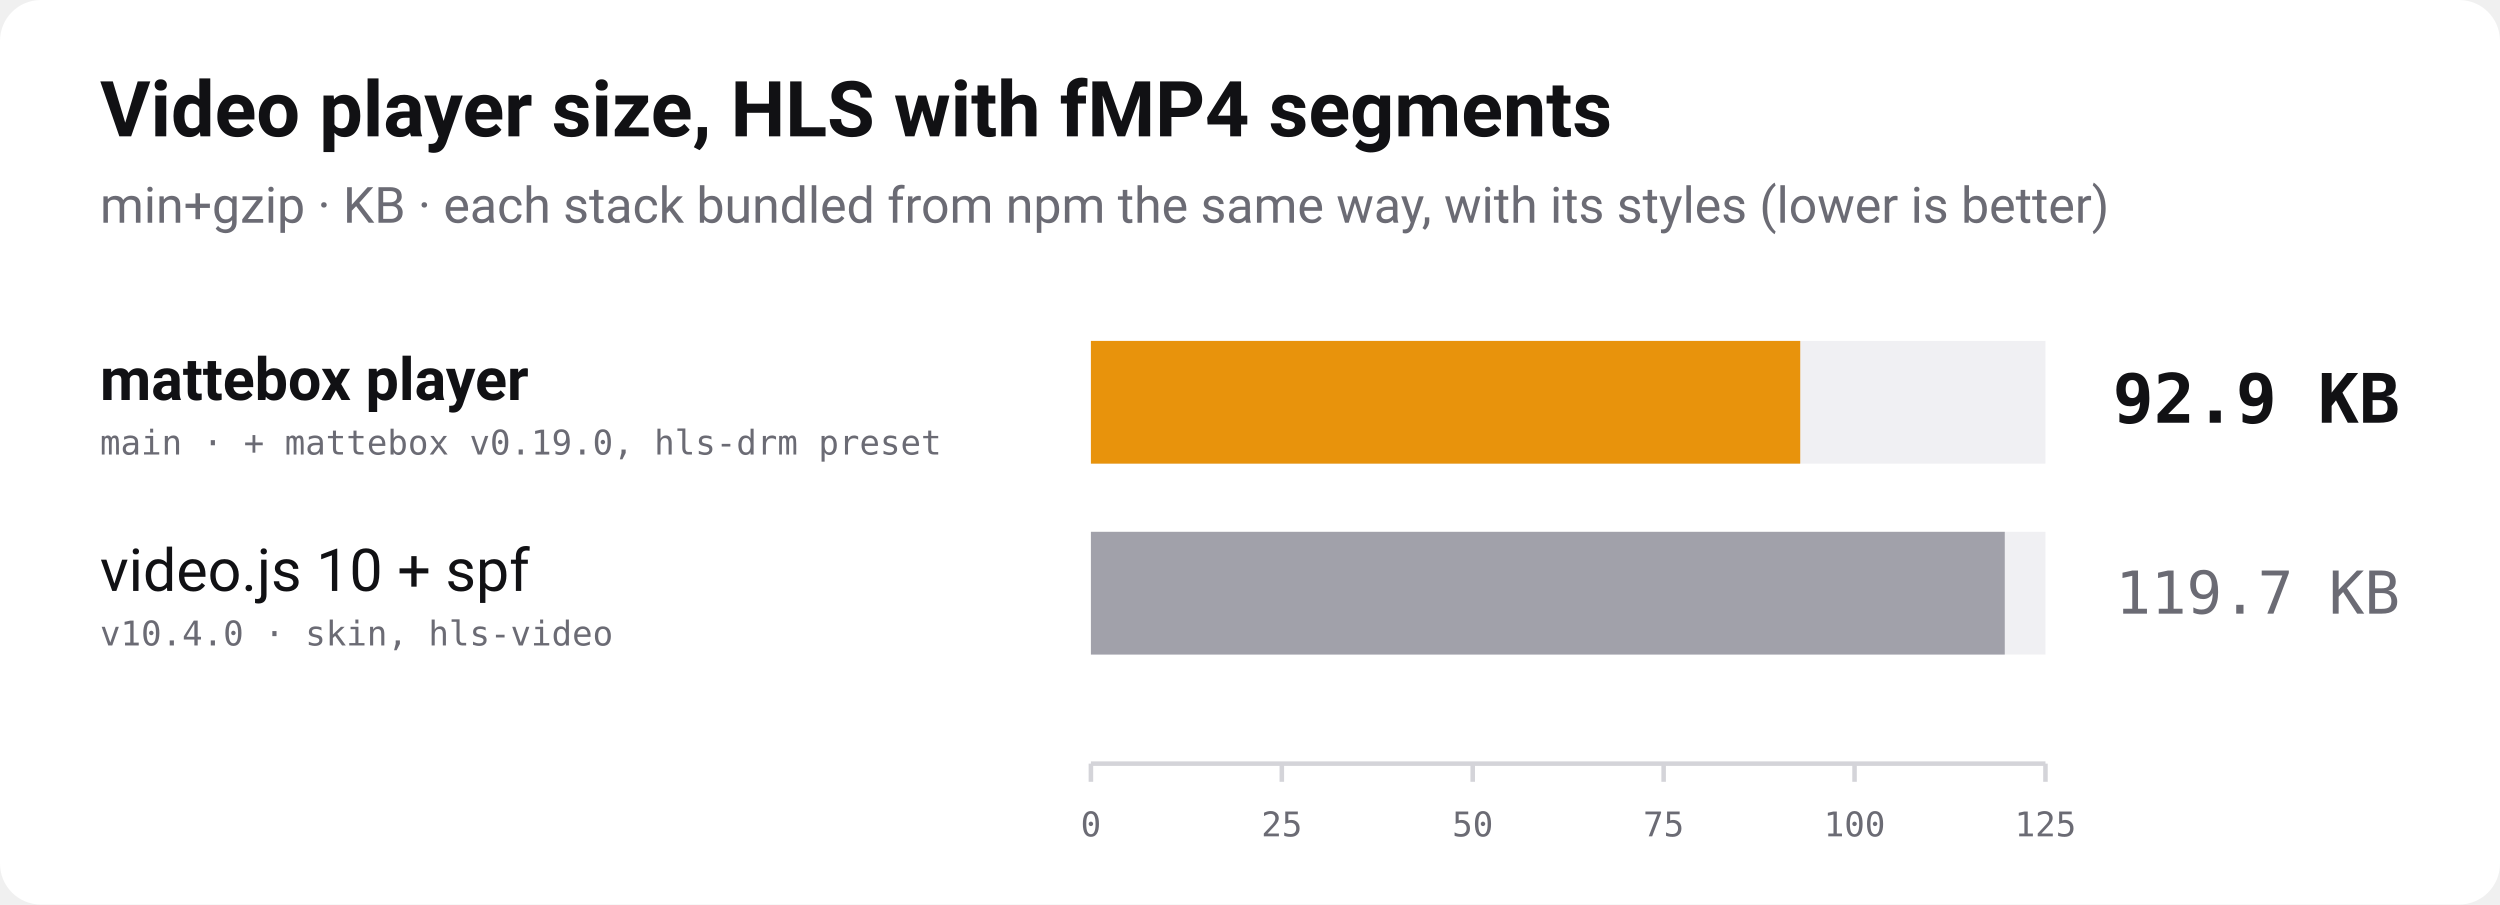
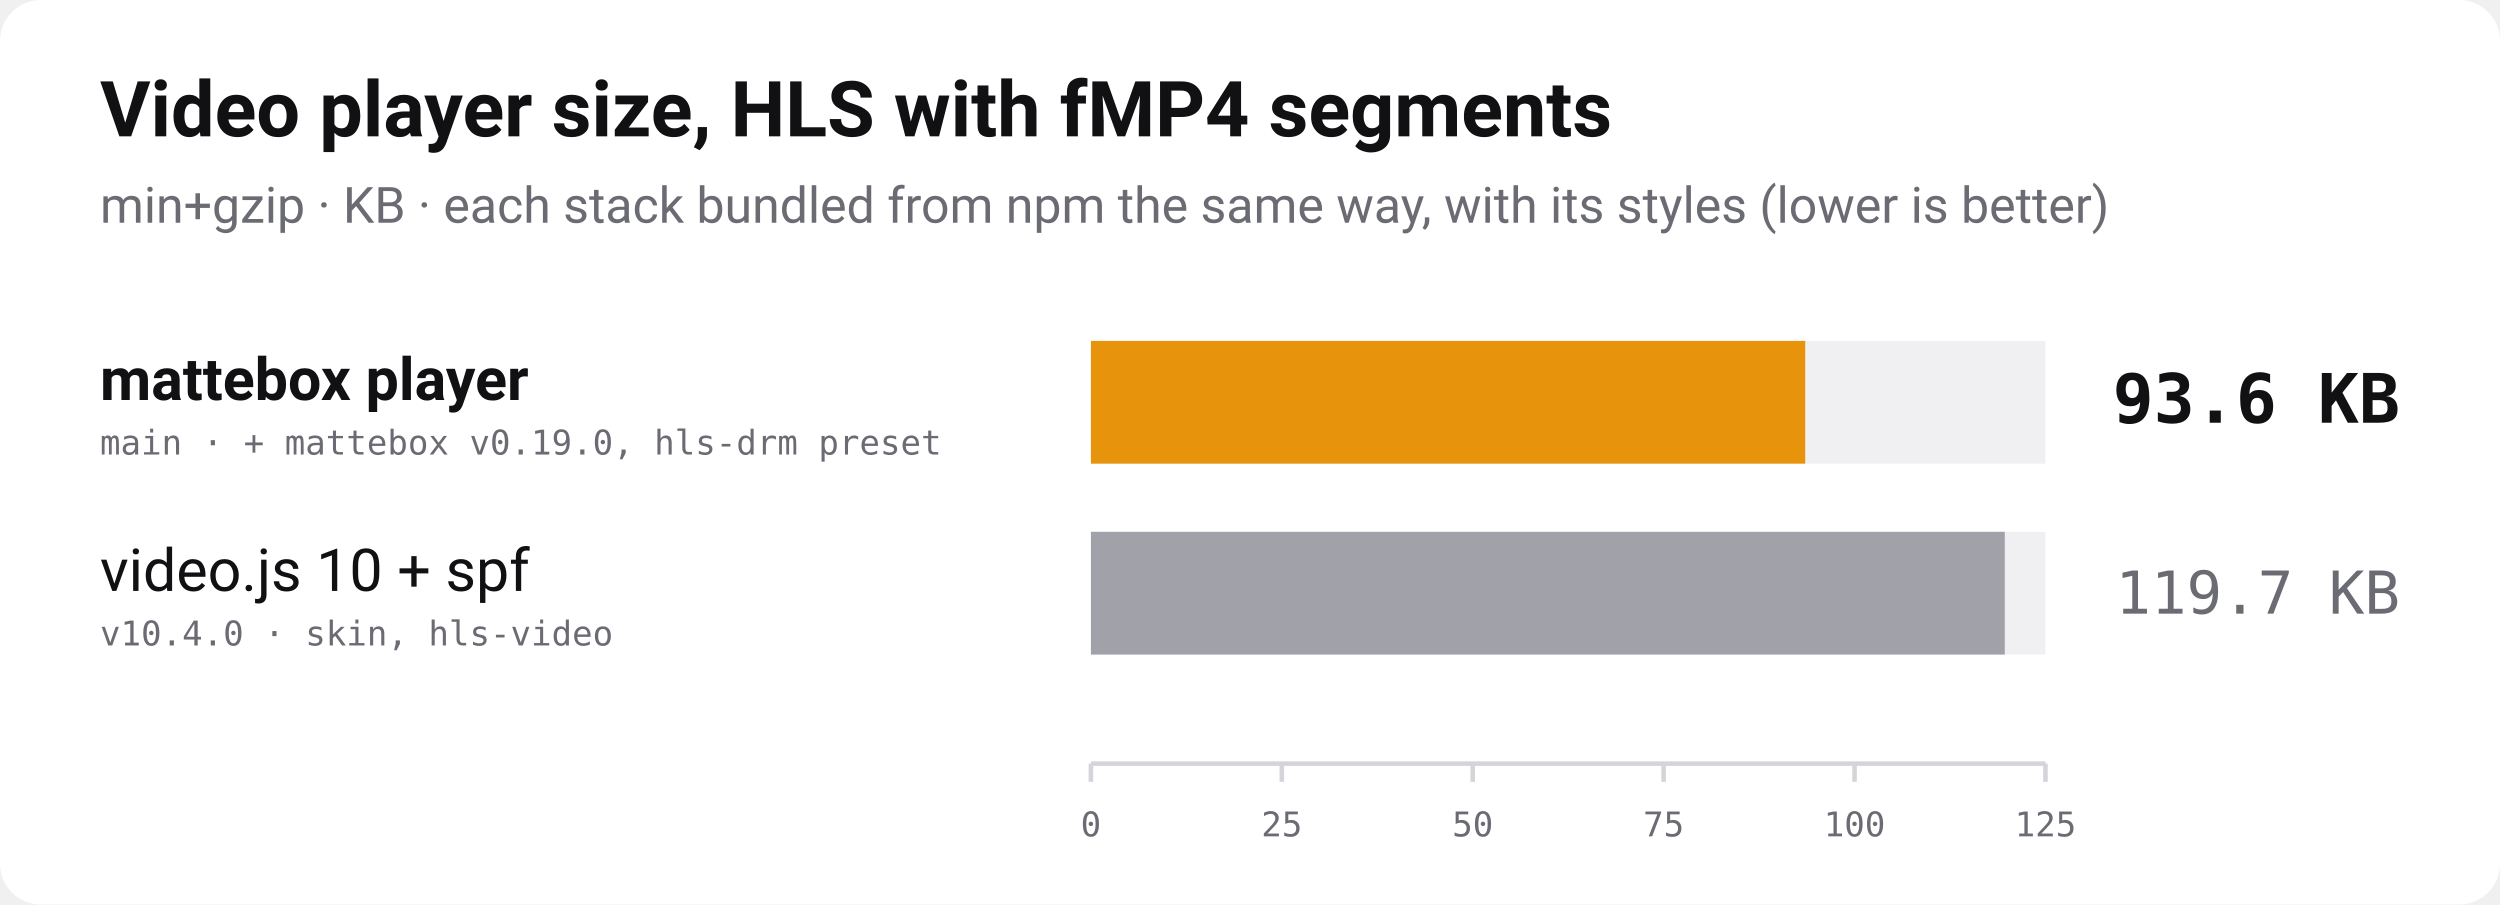
<svg xmlns="http://www.w3.org/2000/svg" width="1100" height="398" viewBox="0 0 1100 398" role="img" aria-label="Bundle size of video players with HLS playback of fMP4 segments, min+gzip, lower is better">
  <rect width="1100" height="398" rx="18" fill="#ffffff" />
  <text x="44" y="60" font-family="-apple-system, 'Segoe UI', Roboto, Helvetica, Arial, sans-serif" font-size="34" font-weight="700" fill="#111114">Video player size, HLS with fMP4 segments</text>
  <text x="44" y="98" font-family="-apple-system, 'Segoe UI', Roboto, Helvetica, Arial, sans-serif" font-size="22" fill="#6b6b74">min+gzip · KB · each stack bundled from npm the same way, with its styles (lower is better)</text>
  <text x="44" y="176" font-family="-apple-system, 'Segoe UI', Roboto, Helvetica, Arial, sans-serif" font-size="26" font-weight="700" fill="#111114">mattebox player</text>
  <text x="44" y="200" font-family="ui-monospace, 'SF Mono', Menlo, Consolas, monospace" font-size="15" fill="#6b6b74">main · + mattebox v0.19.0, hls-drm preset</text>
  <rect x="480" y="150" width="420" height="54" fill="#f0f0f3" />
-   <rect x="480" y="150" width="312.1" height="54" fill="#e8930c" />
-   <text x="1056" y="186" text-anchor="end" font-family="ui-monospace, 'SF Mono', Menlo, Consolas, monospace" font-size="30" font-weight="700" fill="#111114">92.9 KB</text>
+   <rect x="480" y="150" width="314.3" height="54" fill="#e8930c" />
+   <text x="1056" y="186" text-anchor="end" font-family="ui-monospace, 'SF Mono', Menlo, Consolas, monospace" font-size="30" font-weight="700" fill="#111114">93.6 KB</text>
  <text x="44" y="260" font-family="-apple-system, 'Segoe UI', Roboto, Helvetica, Arial, sans-serif" font-size="26" font-weight="400" fill="#111114">video.js 10 + spf</text>
  <text x="44" y="284" font-family="ui-monospace, 'SF Mono', Menlo, Consolas, monospace" font-size="15" fill="#6b6b74">v10.4.0 · skin, hls-video</text>
  <rect x="480" y="234" width="420" height="54" fill="#f0f0f3" />
  <rect x="480" y="234" width="402.1" height="54" fill="#a1a1aa" />
  <text x="1056" y="270" text-anchor="end" font-family="ui-monospace, 'SF Mono', Menlo, Consolas, monospace" font-size="26" font-weight="400" fill="#6b6b74">119.7 KB</text>
  <line x1="480" y1="336" x2="900" y2="336" stroke="#d4d4d9" stroke-width="2" />
  <line x1="480.0" y1="336" x2="480.0" y2="344" stroke="#d4d4d9" stroke-width="2" />
  <text x="480.0" y="368" text-anchor="middle" font-family="ui-monospace, 'SF Mono', Menlo, Consolas, monospace" font-size="15" fill="#6b6b74">0</text>
  <line x1="564.0" y1="336" x2="564.0" y2="344" stroke="#d4d4d9" stroke-width="2" />
  <text x="564.0" y="368" text-anchor="middle" font-family="ui-monospace, 'SF Mono', Menlo, Consolas, monospace" font-size="15" fill="#6b6b74">25</text>
  <line x1="648.0" y1="336" x2="648.0" y2="344" stroke="#d4d4d9" stroke-width="2" />
  <text x="648.0" y="368" text-anchor="middle" font-family="ui-monospace, 'SF Mono', Menlo, Consolas, monospace" font-size="15" fill="#6b6b74">50</text>
  <line x1="732.0" y1="336" x2="732.0" y2="344" stroke="#d4d4d9" stroke-width="2" />
  <text x="732.0" y="368" text-anchor="middle" font-family="ui-monospace, 'SF Mono', Menlo, Consolas, monospace" font-size="15" fill="#6b6b74">75</text>
  <line x1="816.0" y1="336" x2="816.0" y2="344" stroke="#d4d4d9" stroke-width="2" />
  <text x="816.0" y="368" text-anchor="middle" font-family="ui-monospace, 'SF Mono', Menlo, Consolas, monospace" font-size="15" fill="#6b6b74">100</text>
  <line x1="900.0" y1="336" x2="900.0" y2="344" stroke="#d4d4d9" stroke-width="2" />
  <text x="900.0" y="368" text-anchor="middle" font-family="ui-monospace, 'SF Mono', Menlo, Consolas, monospace" font-size="15" fill="#6b6b74">125</text>
</svg>
